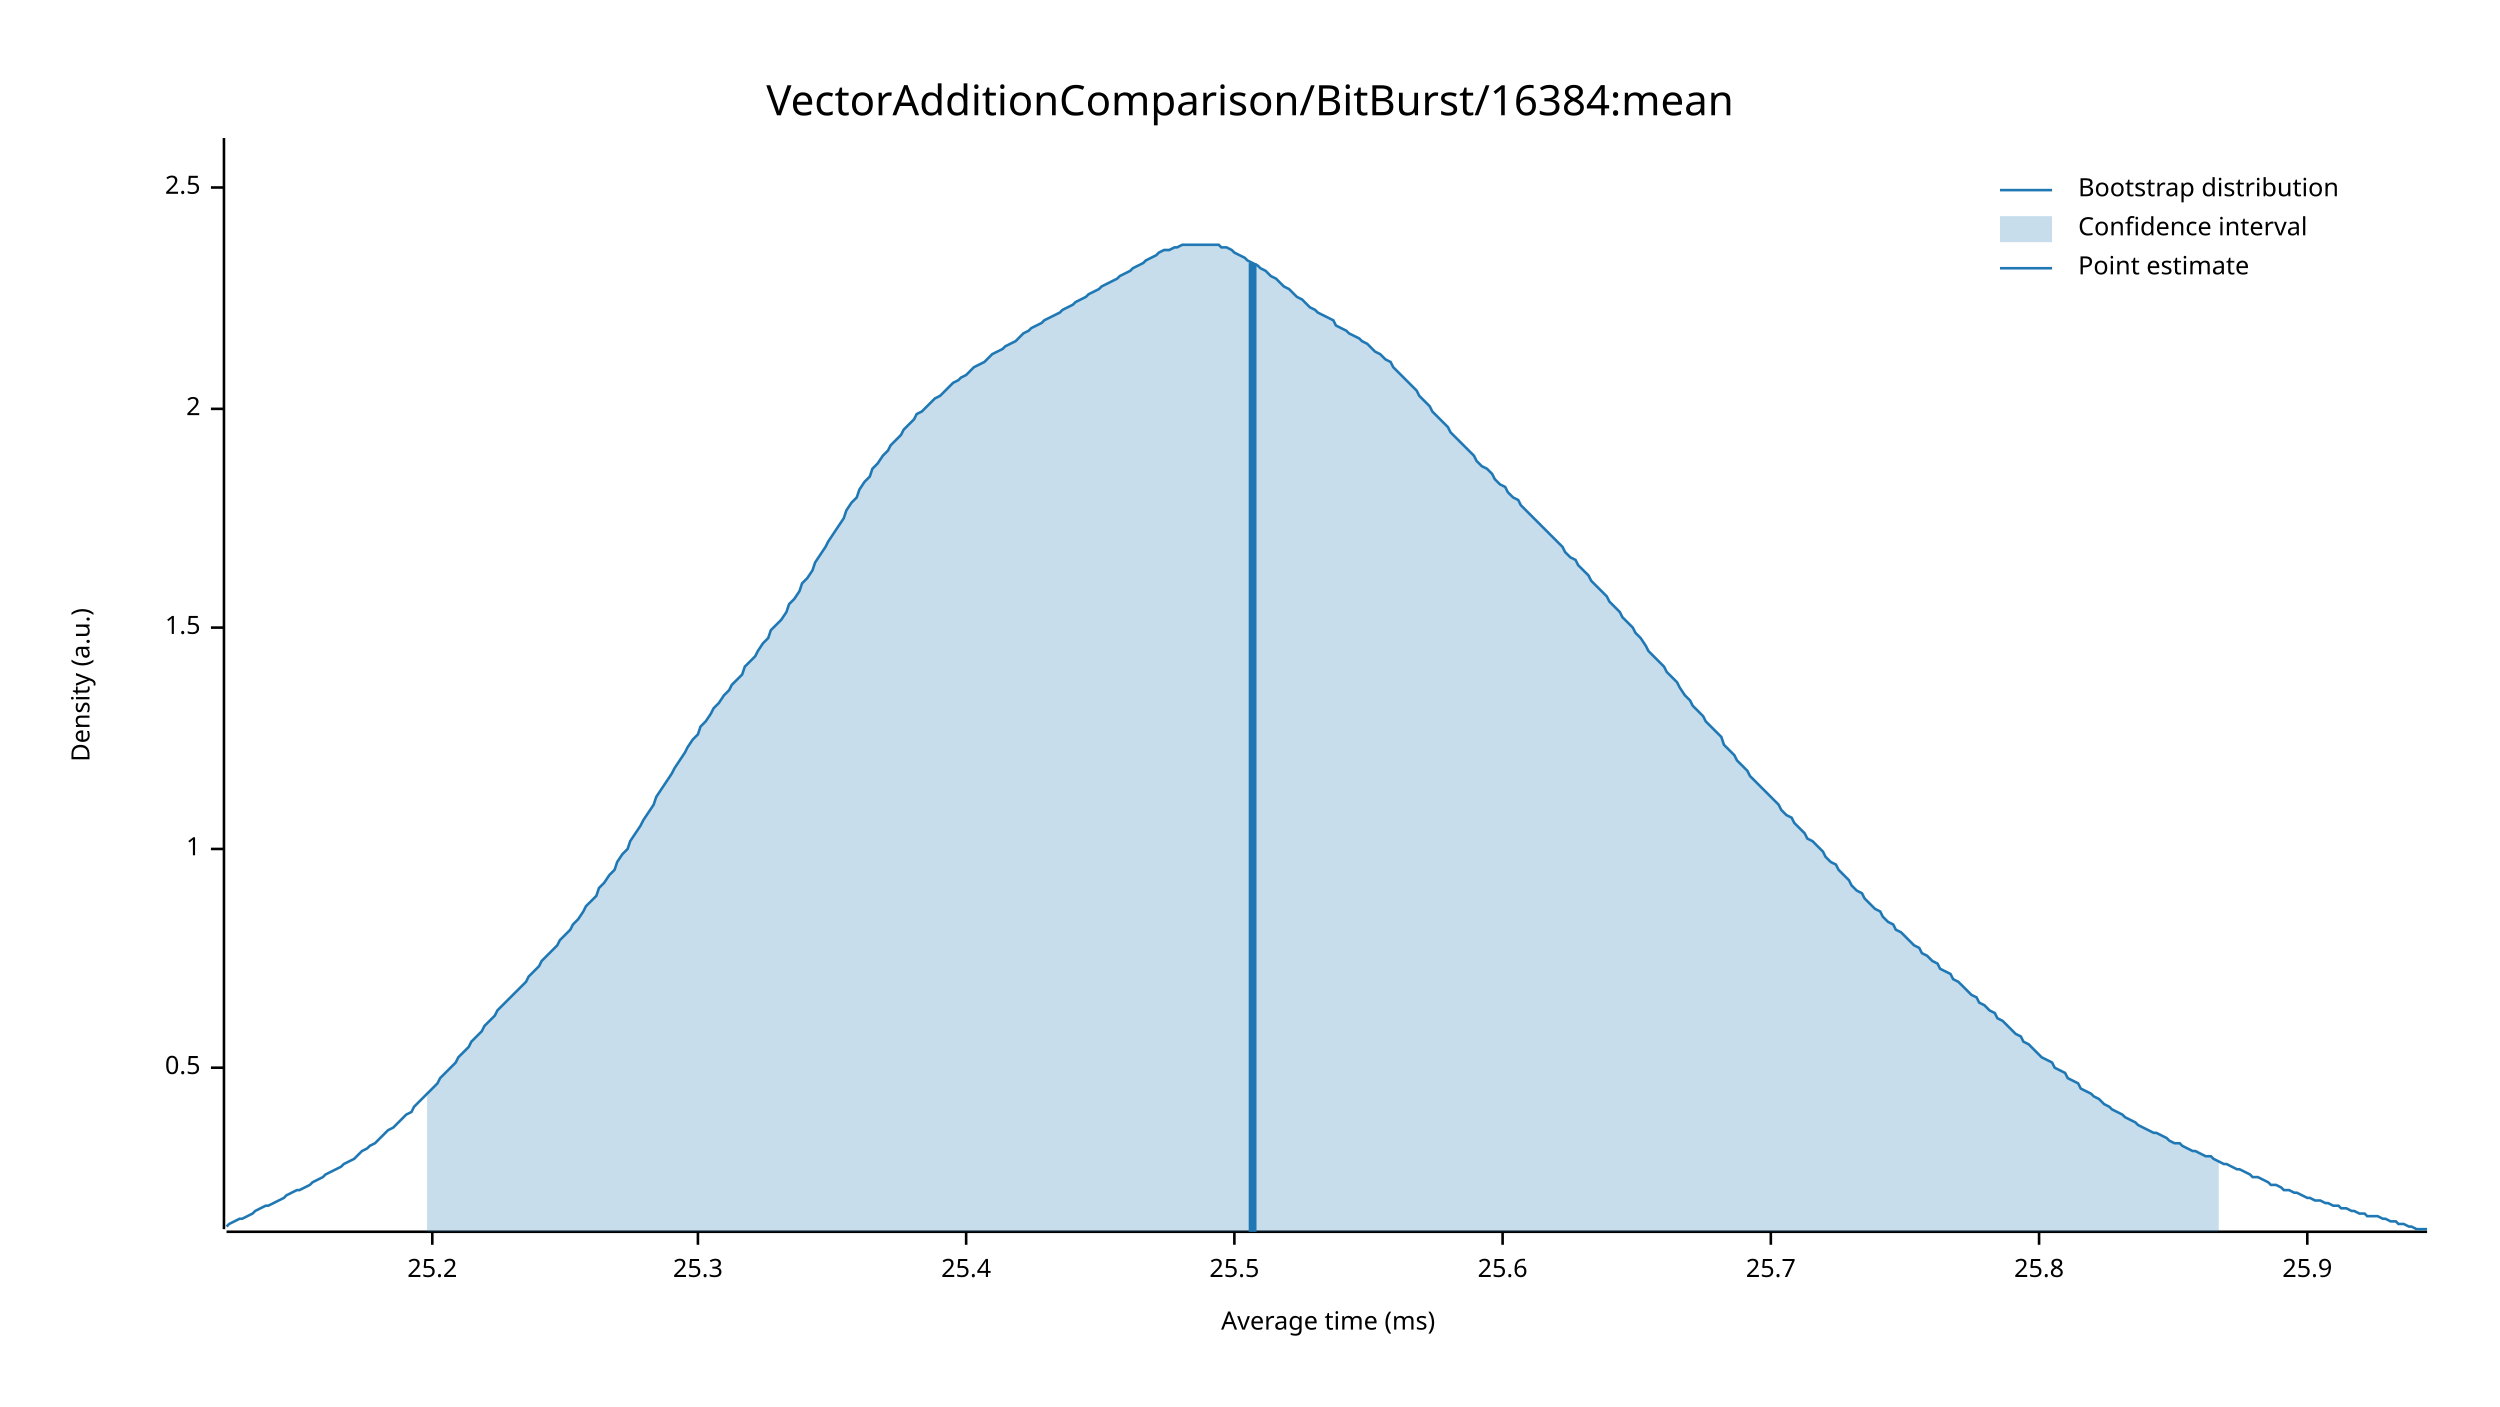
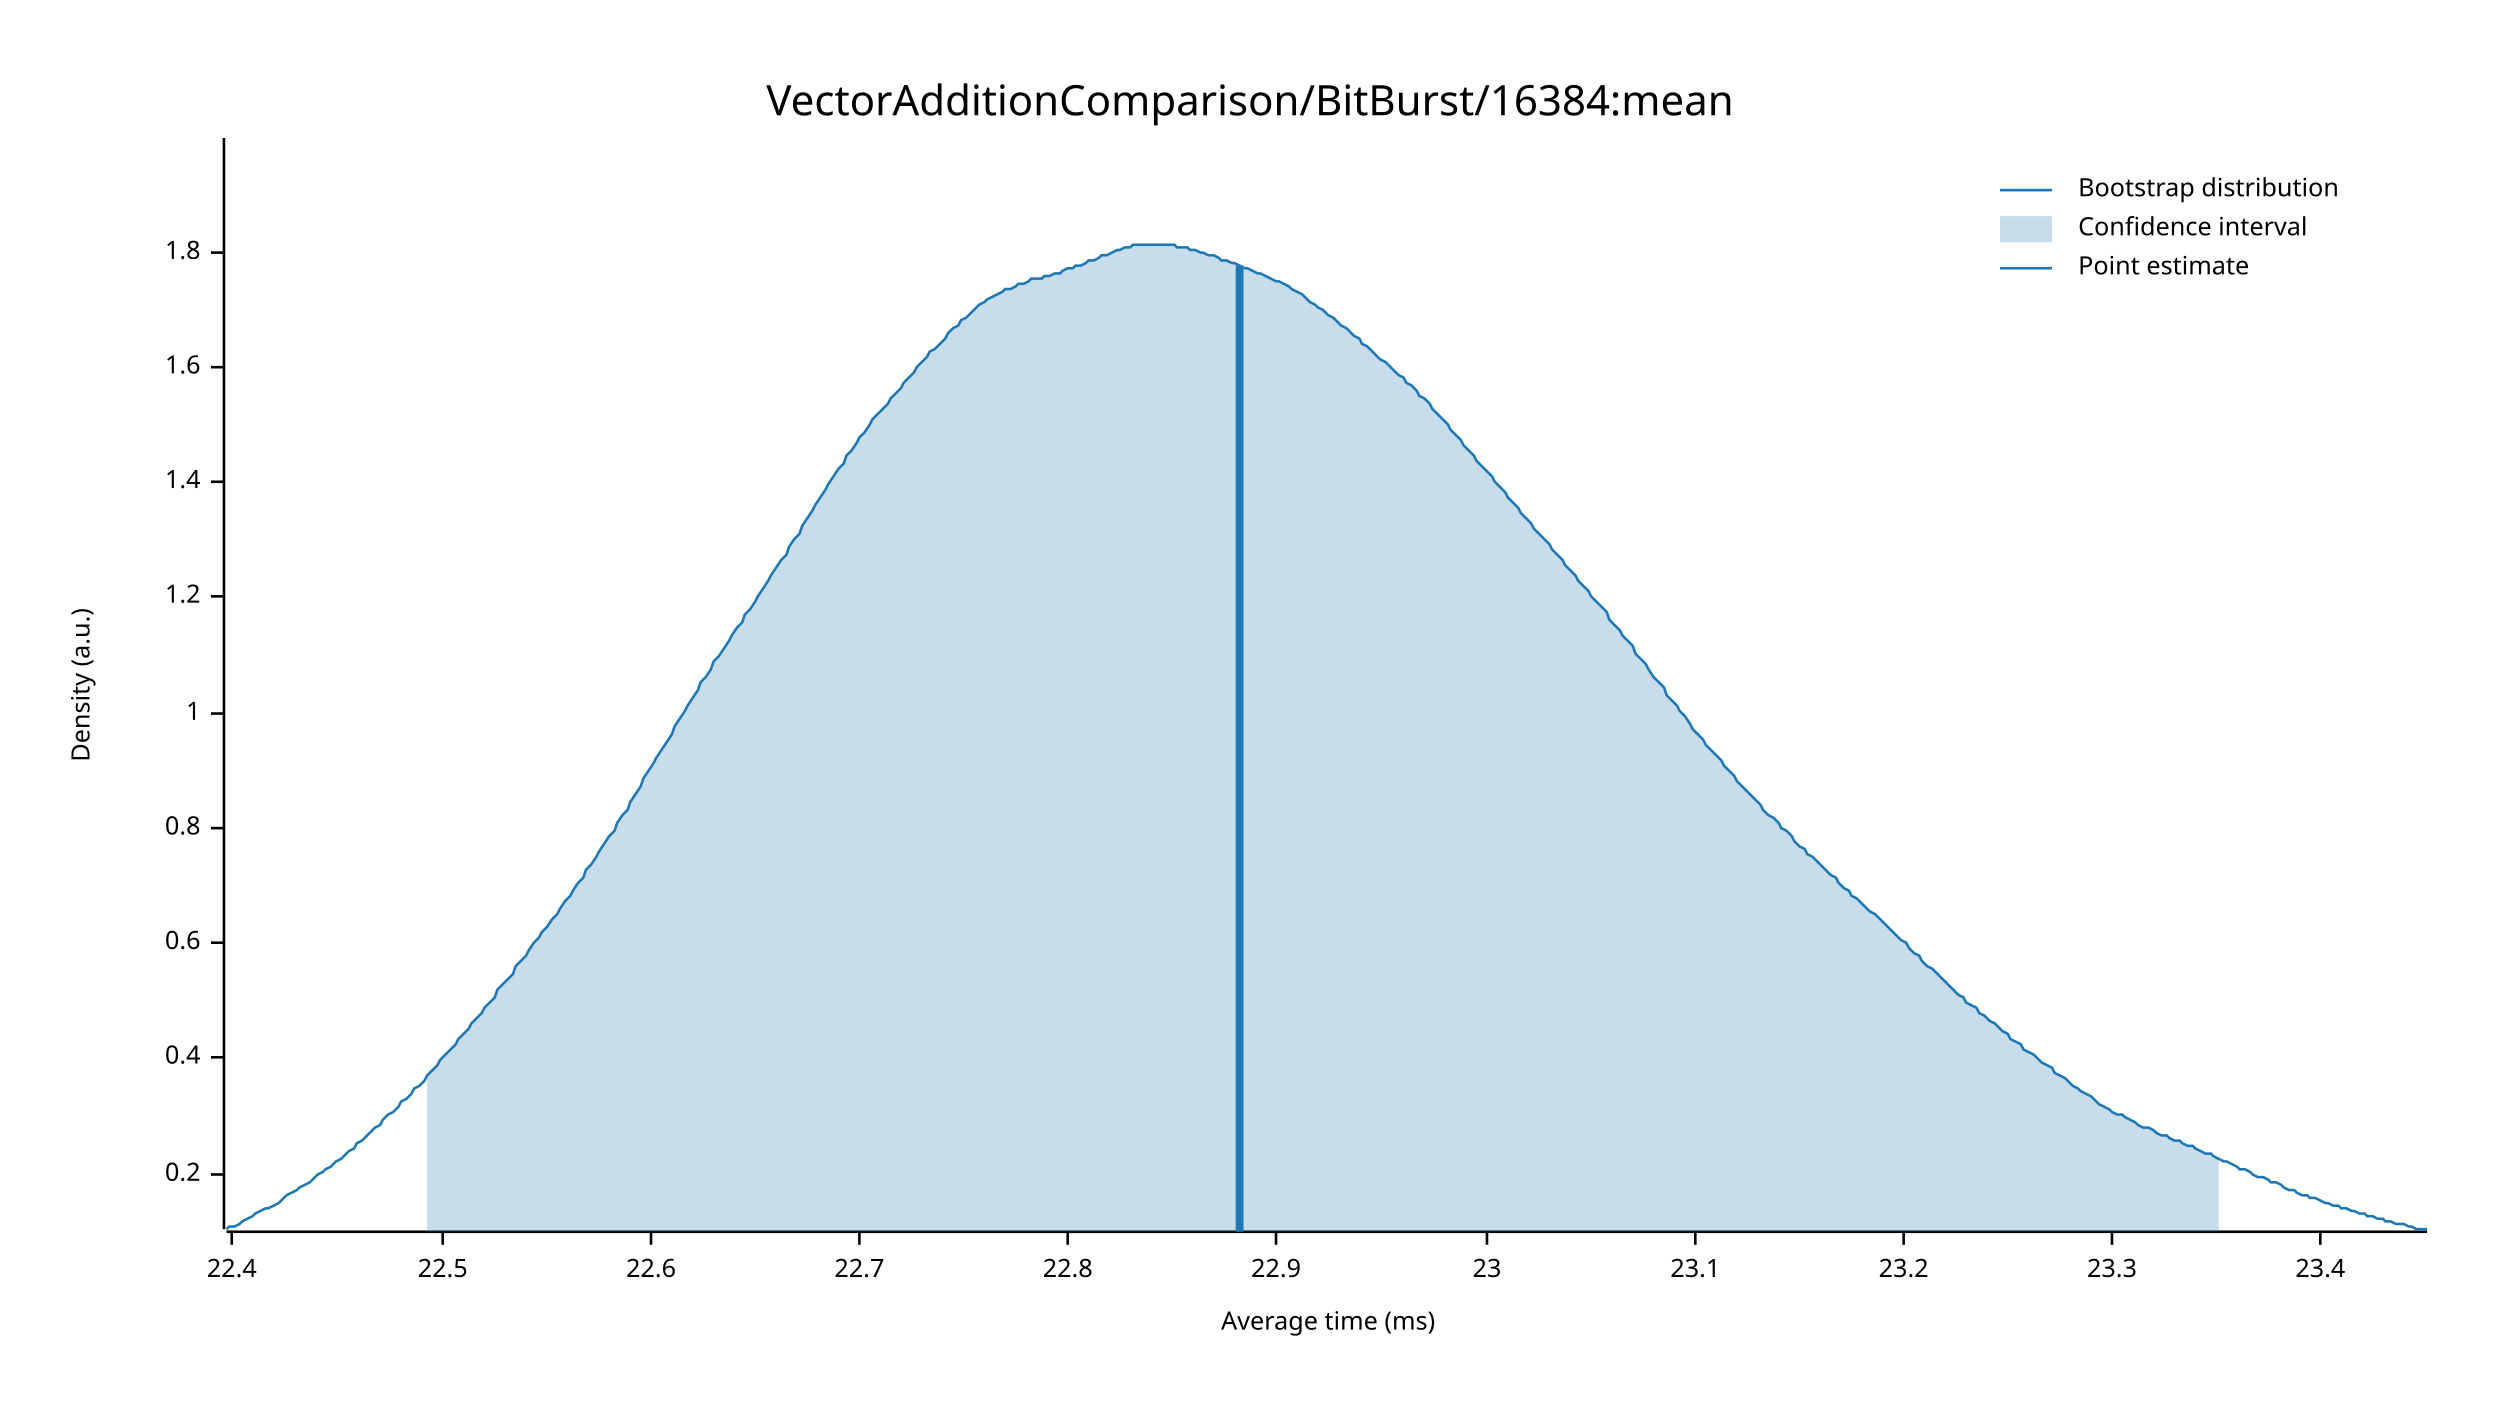
<svg xmlns="http://www.w3.org/2000/svg" width="960" height="540" viewBox="0 0 960 540">
  <text x="480" y="32" dy="0.76em" text-anchor="middle" font-family="sans-serif" font-size="16.129" opacity="1" fill="#000000">
VectorAdditionComparison/BitBurst/16384:mean
</text>
  <text x="27" y="263" dy="0.76em" text-anchor="middle" font-family="sans-serif" font-size="9.677" opacity="1" fill="#000000" transform="rotate(270, 27, 263)">
Density (a.u.)
</text>
  <text x="510" y="513" dy="-0.5ex" text-anchor="middle" font-family="sans-serif" font-size="9.677" opacity="1" fill="#000000">
Average time (ms)
</text>
  <polyline fill="none" opacity="1" stroke="#000000" stroke-width="1" points="86,53 86,472 " />
-   <text x="77" y="410" dy="0.5ex" text-anchor="end" font-family="sans-serif" font-size="9.677" opacity="1" fill="#000000">
- 0.5
+   <text x="77" y="451" dy="0.5ex" text-anchor="end" font-family="sans-serif" font-size="9.677" opacity="1" fill="#000000">
+ 0.2
</text>
-   <polyline fill="none" opacity="1" stroke="#000000" stroke-width="1" points="81,410 86,410 " />
-   <text x="77" y="326" dy="0.5ex" text-anchor="end" font-family="sans-serif" font-size="9.677" opacity="1" fill="#000000">
+   <polyline fill="none" opacity="1" stroke="#000000" stroke-width="1" points="81,451 86,451 " />
+   <text x="77" y="406" dy="0.5ex" text-anchor="end" font-family="sans-serif" font-size="9.677" opacity="1" fill="#000000">
+ 0.4
+ </text>
+   <polyline fill="none" opacity="1" stroke="#000000" stroke-width="1" points="81,406 86,406 " />
+   <text x="77" y="362" dy="0.5ex" text-anchor="end" font-family="sans-serif" font-size="9.677" opacity="1" fill="#000000">
+ 0.6
+ </text>
+   <polyline fill="none" opacity="1" stroke="#000000" stroke-width="1" points="81,362 86,362 " />
+   <text x="77" y="318" dy="0.5ex" text-anchor="end" font-family="sans-serif" font-size="9.677" opacity="1" fill="#000000">
+ 0.8
+ </text>
+   <polyline fill="none" opacity="1" stroke="#000000" stroke-width="1" points="81,318 86,318 " />
+   <text x="77" y="274" dy="0.5ex" text-anchor="end" font-family="sans-serif" font-size="9.677" opacity="1" fill="#000000">
1
</text>
-   <polyline fill="none" opacity="1" stroke="#000000" stroke-width="1" points="81,326 86,326 " />
-   <text x="77" y="241" dy="0.5ex" text-anchor="end" font-family="sans-serif" font-size="9.677" opacity="1" fill="#000000">
- 1.5
+   <polyline fill="none" opacity="1" stroke="#000000" stroke-width="1" points="81,274 86,274 " />
+   <text x="77" y="229" dy="0.5ex" text-anchor="end" font-family="sans-serif" font-size="9.677" opacity="1" fill="#000000">
+ 1.2
</text>
-   <polyline fill="none" opacity="1" stroke="#000000" stroke-width="1" points="81,241 86,241 " />
-   <text x="77" y="157" dy="0.5ex" text-anchor="end" font-family="sans-serif" font-size="9.677" opacity="1" fill="#000000">
- 2
+   <polyline fill="none" opacity="1" stroke="#000000" stroke-width="1" points="81,229 86,229 " />
+   <text x="77" y="185" dy="0.5ex" text-anchor="end" font-family="sans-serif" font-size="9.677" opacity="1" fill="#000000">
+ 1.4
</text>
-   <polyline fill="none" opacity="1" stroke="#000000" stroke-width="1" points="81,157 86,157 " />
-   <text x="77" y="72" dy="0.5ex" text-anchor="end" font-family="sans-serif" font-size="9.677" opacity="1" fill="#000000">
- 2.5
+   <polyline fill="none" opacity="1" stroke="#000000" stroke-width="1" points="81,185 86,185 " />
+   <text x="77" y="141" dy="0.5ex" text-anchor="end" font-family="sans-serif" font-size="9.677" opacity="1" fill="#000000">
+ 1.6
</text>
-   <polyline fill="none" opacity="1" stroke="#000000" stroke-width="1" points="81,72 86,72 " />
+   <polyline fill="none" opacity="1" stroke="#000000" stroke-width="1" points="81,141 86,141 " />
+   <text x="77" y="97" dy="0.5ex" text-anchor="end" font-family="sans-serif" font-size="9.677" opacity="1" fill="#000000">
+ 1.8
+ </text>
+   <polyline fill="none" opacity="1" stroke="#000000" stroke-width="1" points="81,97 86,97 " />
  <polyline fill="none" opacity="1" stroke="#000000" stroke-width="1" points="87,473 932,473 " />
-   <text x="166" y="483" dy="0.76em" text-anchor="middle" font-family="sans-serif" font-size="9.677" opacity="1" fill="#000000">
- 25.2
+   <text x="89" y="483" dy="0.76em" text-anchor="middle" font-family="sans-serif" font-size="9.677" opacity="1" fill="#000000">
+ 22.4
</text>
-   <polyline fill="none" opacity="1" stroke="#000000" stroke-width="1" points="166,473 166,478 " />
-   <text x="268" y="483" dy="0.76em" text-anchor="middle" font-family="sans-serif" font-size="9.677" opacity="1" fill="#000000">
- 25.3
+   <polyline fill="none" opacity="1" stroke="#000000" stroke-width="1" points="89,473 89,478 " />
+   <text x="170" y="483" dy="0.76em" text-anchor="middle" font-family="sans-serif" font-size="9.677" opacity="1" fill="#000000">
+ 22.5
</text>
-   <polyline fill="none" opacity="1" stroke="#000000" stroke-width="1" points="268,473 268,478 " />
-   <text x="371" y="483" dy="0.76em" text-anchor="middle" font-family="sans-serif" font-size="9.677" opacity="1" fill="#000000">
- 25.4
+   <polyline fill="none" opacity="1" stroke="#000000" stroke-width="1" points="170,473 170,478 " />
+   <text x="250" y="483" dy="0.76em" text-anchor="middle" font-family="sans-serif" font-size="9.677" opacity="1" fill="#000000">
+ 22.6
</text>
-   <polyline fill="none" opacity="1" stroke="#000000" stroke-width="1" points="371,473 371,478 " />
-   <text x="474" y="483" dy="0.76em" text-anchor="middle" font-family="sans-serif" font-size="9.677" opacity="1" fill="#000000">
- 25.5
+   <polyline fill="none" opacity="1" stroke="#000000" stroke-width="1" points="250,473 250,478 " />
+   <text x="330" y="483" dy="0.76em" text-anchor="middle" font-family="sans-serif" font-size="9.677" opacity="1" fill="#000000">
+ 22.7
</text>
-   <polyline fill="none" opacity="1" stroke="#000000" stroke-width="1" points="474,473 474,478 " />
-   <text x="577" y="483" dy="0.76em" text-anchor="middle" font-family="sans-serif" font-size="9.677" opacity="1" fill="#000000">
- 25.6
+   <polyline fill="none" opacity="1" stroke="#000000" stroke-width="1" points="330,473 330,478 " />
+   <text x="410" y="483" dy="0.76em" text-anchor="middle" font-family="sans-serif" font-size="9.677" opacity="1" fill="#000000">
+ 22.8
</text>
-   <polyline fill="none" opacity="1" stroke="#000000" stroke-width="1" points="577,473 577,478 " />
-   <text x="680" y="483" dy="0.76em" text-anchor="middle" font-family="sans-serif" font-size="9.677" opacity="1" fill="#000000">
- 25.7
+   <polyline fill="none" opacity="1" stroke="#000000" stroke-width="1" points="410,473 410,478 " />
+   <text x="490" y="483" dy="0.76em" text-anchor="middle" font-family="sans-serif" font-size="9.677" opacity="1" fill="#000000">
+ 22.9
</text>
-   <polyline fill="none" opacity="1" stroke="#000000" stroke-width="1" points="680,473 680,478 " />
-   <text x="783" y="483" dy="0.76em" text-anchor="middle" font-family="sans-serif" font-size="9.677" opacity="1" fill="#000000">
- 25.8
+   <polyline fill="none" opacity="1" stroke="#000000" stroke-width="1" points="490,473 490,478 " />
+   <text x="571" y="483" dy="0.76em" text-anchor="middle" font-family="sans-serif" font-size="9.677" opacity="1" fill="#000000">
+ 23
</text>
-   <polyline fill="none" opacity="1" stroke="#000000" stroke-width="1" points="783,473 783,478 " />
-   <text x="886" y="483" dy="0.76em" text-anchor="middle" font-family="sans-serif" font-size="9.677" opacity="1" fill="#000000">
- 25.9
+   <polyline fill="none" opacity="1" stroke="#000000" stroke-width="1" points="571,473 571,478 " />
+   <text x="651" y="483" dy="0.76em" text-anchor="middle" font-family="sans-serif" font-size="9.677" opacity="1" fill="#000000">
+ 23.1
</text>
-   <polyline fill="none" opacity="1" stroke="#000000" stroke-width="1" points="886,473 886,478 " />
-   <polyline fill="none" opacity="1" stroke="#1F78B4" stroke-width="1" points="87,471 88,470 90,469 92,468 93,468 95,467 97,466 98,465 100,464 102,463 103,463 105,462 107,461 109,460 110,459 112,458 114,457 115,457 117,456 119,455 120,454 122,453 124,452 125,451 127,450 129,449 131,448 132,447 134,446 136,445 137,444 139,442 141,441 142,440 144,439 146,437 147,436 149,434 151,433 153,431 154,430 156,428 158,427 159,425 161,423 163,421 164,420 166,418 168,416 169,414 171,412 173,410 175,408 176,406 178,404 180,402 181,400 183,398 185,396 186,394 188,392 190,390 191,388 193,386 195,384 197,382 198,381 200,379 202,377 203,375 205,373 207,371 208,369 210,367 212,365 214,363 215,361 217,359 219,357 220,355 222,353 224,350 225,348 227,346 229,344 230,341 232,339 234,336 236,334 237,331 239,328 241,326 242,323 244,320 246,317 247,315 249,312 251,309 252,306 254,303 256,300 258,297 259,295 261,292 263,289 264,287 266,284 268,282 269,279 271,277 273,274 274,272 276,270 278,267 280,265 281,263 283,261 285,259 286,256 288,254 290,252 291,250 293,247 295,245 296,242 298,240 300,238 302,235 303,232 305,230 307,227 308,224 310,222 312,219 313,216 315,213 317,210 318,208 320,205 322,202 324,199 325,196 327,193 329,191 330,188 332,185 334,183 335,180 337,178 339,175 341,173 342,171 344,169 346,167 347,165 349,163 351,161 352,159 354,158 356,156 357,155 359,153 361,152 363,150 364,149 366,147 368,146 369,145 371,144 373,142 374,141 376,140 378,139 379,138 381,136 383,135 385,134 386,133 388,132 390,131 391,130 393,128 395,127 396,126 398,125 400,124 401,123 403,122 405,121 407,120 408,119 410,118 412,117 413,116 415,115 417,114 418,113 420,112 422,111 423,110 425,109 427,108 429,107 430,106 432,105 434,104 435,103 437,102 439,101 440,100 442,99 444,98 445,97 447,96 449,96 451,95 452,95 454,94 456,94 457,94 459,94 461,94 462,94 464,94 466,94 468,94 469,95 471,95 473,96 474,97 476,98 478,99 479,100 481,101 483,102 484,103 486,104 488,106 490,107 491,108 493,110 495,111 496,112 498,114 500,115 501,116 503,118 505,119 506,120 508,121 510,122 512,123 513,125 515,126 517,127 518,128 520,129 522,130 523,131 525,132 527,134 528,135 530,136 532,138 534,139 535,141 537,143 539,145 540,146 542,148 544,150 545,152 547,154 549,156 550,158 552,160 554,162 556,164 557,166 559,168 561,170 562,171 564,173 566,175 567,177 569,179 571,180 573,182 574,184 576,186 578,187 579,189 581,191 583,192 584,194 586,196 588,198 589,199 591,201 593,203 595,205 596,206 598,208 600,210 601,212 603,214 605,215 606,217 608,219 610,221 611,223 613,225 615,227 617,229 618,231 620,233 622,235 623,237 625,239 627,241 628,243 630,245 632,248 633,250 635,252 637,254 639,256 640,258 642,260 644,262 645,264 647,267 649,269 650,271 652,273 654,275 655,277 657,279 659,281 661,283 662,286 664,288 666,290 667,292 669,294 671,296 672,298 674,300 676,302 677,303 679,305 681,307 683,309 684,311 686,313 688,314 689,316 691,318 693,320 694,322 696,323 698,325 700,327 701,329 703,331 705,332 706,334 708,336 710,338 711,340 713,342 715,343 716,345 718,347 720,349 722,350 723,352 725,354 727,355 728,357 730,358 732,360 733,361 735,363 737,364 738,366 740,367 742,369 744,370 745,372 747,373 749,374 750,376 752,377 754,379 755,380 757,382 759,383 760,385 762,386 764,388 766,389 767,391 769,392 771,394 772,395 774,397 776,398 777,400 779,401 781,403 782,404 784,406 786,407 788,408 789,410 791,411 793,412 794,414 796,415 798,416 799,418 801,419 803,420 804,421 806,422 808,424 810,425 811,426 813,427 815,428 816,429 818,430 820,431 821,432 823,433 825,434 827,435 828,435 830,436 832,437 833,438 835,439 837,439 838,440 840,441 842,442 843,442 845,443 847,444 849,444 850,445 852,446 854,447 855,447 857,448 859,449 860,449 862,450 864,451 865,452 867,452 869,453 871,454 872,455 874,455 876,456 877,457 879,457 881,458 882,458 884,459 886,460 887,460 889,461 891,461 893,462 894,462 896,463 898,463 899,464 901,464 903,465 904,465 906,466 908,466 909,467 911,467 913,467 915,468 916,468 918,469 920,469 921,470 923,470 925,471 926,471 928,472 930,472 932,472 " />
-   <polygon opacity="0.25" fill="#1F78B4" points="164,420 166,418 168,416 169,414 171,412 173,410 175,408 176,406 178,404 180,402 181,400 183,398 185,396 186,394 188,392 190,390 191,388 193,386 195,384 197,382 198,381 200,379 202,377 203,375 205,373 207,371 208,369 210,367 212,365 214,363 215,361 217,359 219,357 220,355 222,353 224,350 225,348 227,346 229,344 230,341 232,339 234,336 236,334 237,331 239,328 241,326 242,323 244,320 246,317 247,315 249,312 251,309 252,306 254,303 256,300 258,297 259,295 261,292 263,289 264,287 266,284 268,282 269,279 271,277 273,274 274,272 276,270 278,267 280,265 281,263 283,261 285,259 286,256 288,254 290,252 291,250 293,247 295,245 296,242 298,240 300,238 302,235 303,232 305,230 307,227 308,224 310,222 312,219 313,216 315,213 317,210 318,208 320,205 322,202 324,199 325,196 327,193 329,191 330,188 332,185 334,183 335,180 337,178 339,175 341,173 342,171 344,169 346,167 347,165 349,163 351,161 352,159 354,158 356,156 357,155 359,153 361,152 363,150 364,149 366,147 368,146 369,145 371,144 373,142 374,141 376,140 378,139 379,138 381,136 383,135 385,134 386,133 388,132 390,131 391,130 393,128 395,127 396,126 398,125 400,124 401,123 403,122 405,121 407,120 408,119 410,118 412,117 413,116 415,115 417,114 418,113 420,112 422,111 423,110 425,109 427,108 429,107 430,106 432,105 434,104 435,103 437,102 439,101 440,100 442,99 444,98 445,97 447,96 449,96 451,95 452,95 454,94 456,94 457,94 459,94 461,94 462,94 464,94 466,94 468,94 469,95 471,95 473,96 474,97 476,98 478,99 479,100 481,101 483,102 484,103 486,104 488,106 490,107 491,108 493,110 495,111 496,112 498,114 500,115 501,116 503,118 505,119 506,120 508,121 510,122 512,123 513,125 515,126 517,127 518,128 520,129 522,130 523,131 525,132 527,134 528,135 530,136 532,138 534,139 535,141 537,143 539,145 540,146 542,148 544,150 545,152 547,154 549,156 550,158 552,160 554,162 556,164 557,166 559,168 561,170 562,171 564,173 566,175 567,177 569,179 571,180 573,182 574,184 576,186 578,187 579,189 581,191 583,192 584,194 586,196 588,198 589,199 591,201 593,203 595,205 596,206 598,208 600,210 601,212 603,214 605,215 606,217 608,219 610,221 611,223 613,225 615,227 617,229 618,231 620,233 622,235 623,237 625,239 627,241 628,243 630,245 632,248 633,250 635,252 637,254 639,256 640,258 642,260 644,262 645,264 647,267 649,269 650,271 652,273 654,275 655,277 657,279 659,281 661,283 662,286 664,288 666,290 667,292 669,294 671,296 672,298 674,300 676,302 677,303 679,305 681,307 683,309 684,311 686,313 688,314 689,316 691,318 693,320 694,322 696,323 698,325 700,327 701,329 703,331 705,332 706,334 708,336 710,338 711,340 713,342 715,343 716,345 718,347 720,349 722,350 723,352 725,354 727,355 728,357 730,358 732,360 733,361 735,363 737,364 738,366 740,367 742,369 744,370 745,372 747,373 749,374 750,376 752,377 754,379 755,380 757,382 759,383 760,385 762,386 764,388 766,389 767,391 769,392 771,394 772,395 774,397 776,398 777,400 779,401 781,403 782,404 784,406 786,407 788,408 789,410 791,411 793,412 794,414 796,415 798,416 799,418 801,419 803,420 804,421 806,422 808,424 810,425 811,426 813,427 815,428 816,429 818,430 820,431 821,432 823,433 825,434 827,435 828,435 830,436 832,437 833,438 835,439 837,439 838,440 840,441 842,442 843,442 845,443 847,444 849,444 850,445 852,446 852,473 164,473 " />
-   <polyline fill="none" opacity="1" stroke="#1F78B4" stroke-width="3" points="481,473 481,101 " />
+   <polyline fill="none" opacity="1" stroke="#000000" stroke-width="1" points="651,473 651,478 " />
+   <text x="731" y="483" dy="0.76em" text-anchor="middle" font-family="sans-serif" font-size="9.677" opacity="1" fill="#000000">
+ 23.2
+ </text>
+   <polyline fill="none" opacity="1" stroke="#000000" stroke-width="1" points="731,473 731,478 " />
+   <text x="811" y="483" dy="0.76em" text-anchor="middle" font-family="sans-serif" font-size="9.677" opacity="1" fill="#000000">
+ 23.3
+ </text>
+   <polyline fill="none" opacity="1" stroke="#000000" stroke-width="1" points="811,473 811,478 " />
+   <text x="891" y="483" dy="0.76em" text-anchor="middle" font-family="sans-serif" font-size="9.677" opacity="1" fill="#000000">
+ 23.4
+ </text>
+   <polyline fill="none" opacity="1" stroke="#000000" stroke-width="1" points="891,473 891,478 " />
+   <polyline fill="none" opacity="1" stroke="#1F78B4" stroke-width="1" points="87,472 88,471 90,471 92,470 93,469 95,468 97,467 98,466 100,465 102,464 103,464 105,463 107,462 109,460 110,459 112,458 114,457 115,456 117,455 119,454 120,453 122,451 124,450 125,449 127,448 129,446 131,445 132,444 134,442 136,441 137,439 139,438 141,436 142,435 144,433 146,432 147,430 149,428 151,427 153,425 154,423 156,422 158,420 159,418 161,417 163,415 164,413 166,411 168,409 169,407 171,405 173,403 175,401 176,399 178,397 180,395 181,393 183,391 185,389 186,387 188,385 190,383 191,380 193,378 195,376 197,374 198,371 200,369 202,367 203,365 205,362 207,360 208,358 210,356 212,353 214,351 215,349 217,346 219,344 220,342 222,339 224,337 225,334 227,332 229,329 230,327 232,324 234,321 236,319 237,316 239,313 241,311 242,308 244,305 246,302 247,299 249,296 251,293 252,291 254,288 256,285 258,282 259,279 261,276 263,273 264,271 266,268 268,265 269,262 271,260 273,257 274,254 276,252 278,249 280,246 281,244 283,241 285,239 286,236 288,234 290,231 291,229 293,226 295,223 296,221 298,218 300,215 302,213 303,210 305,207 307,205 308,202 310,199 312,196 313,194 315,191 317,188 318,186 320,183 322,180 324,178 325,175 327,173 329,170 330,168 332,166 334,163 335,161 337,159 339,157 341,155 342,153 344,151 346,149 347,147 349,145 351,143 352,141 354,139 356,137 357,135 359,134 361,132 363,130 364,128 366,126 368,125 369,123 371,122 373,120 374,119 376,117 378,116 379,115 381,114 383,113 385,112 386,111 388,111 390,110 391,109 393,109 395,108 396,107 398,107 400,107 401,106 403,106 405,105 407,105 408,104 410,103 412,103 413,102 415,102 417,101 418,100 420,100 422,99 423,98 425,98 427,97 429,96 430,96 432,95 434,95 435,94 437,94 439,94 440,94 442,94 444,94 445,94 447,94 449,94 451,94 452,95 454,95 456,95 457,96 459,96 461,97 462,97 464,98 466,98 468,99 469,100 471,100 473,101 474,101 476,102 478,103 479,103 481,104 483,105 484,105 486,106 488,107 490,108 491,108 493,109 495,110 496,111 498,112 500,113 501,114 503,116 505,117 506,118 508,119 510,121 512,122 513,123 515,125 517,126 518,127 520,129 522,130 523,132 525,133 527,135 528,136 530,138 532,139 534,141 535,142 537,144 539,145 540,147 542,148 544,150 545,152 547,153 549,155 550,157 552,159 554,161 556,163 557,165 559,167 561,169 562,171 564,173 566,175 567,177 569,179 571,181 573,183 574,185 576,187 578,189 579,191 581,193 583,195 584,197 586,199 588,201 589,203 591,205 593,207 595,209 596,211 598,213 600,215 601,217 603,219 605,221 606,223 608,225 610,227 611,229 613,231 615,233 617,235 618,238 620,240 622,242 623,244 625,246 627,248 628,251 630,253 632,255 633,257 635,260 637,262 639,264 640,267 642,269 644,271 645,273 647,275 649,278 650,280 652,282 654,284 655,286 657,288 659,290 661,292 662,294 664,296 666,298 667,300 669,302 671,304 672,305 674,307 676,309 677,311 679,313 681,314 683,316 684,318 686,319 688,321 689,323 691,325 693,326 694,328 696,329 698,331 700,333 701,334 703,336 705,337 706,339 708,341 710,342 711,344 713,345 715,347 716,348 718,350 720,351 722,353 723,354 725,356 727,358 728,359 730,361 732,362 733,364 735,366 737,367 738,369 740,371 742,372 744,374 745,375 747,377 749,379 750,380 752,382 754,383 755,385 757,386 759,387 760,389 762,390 764,392 766,393 767,394 769,396 771,397 772,399 774,400 776,401 777,403 779,404 781,405 782,406 784,408 786,409 788,410 789,412 791,413 793,414 794,415 796,417 798,418 799,419 801,420 803,421 804,422 806,424 808,425 810,426 811,427 813,428 815,428 816,429 818,430 820,431 821,432 823,433 825,433 827,434 828,435 830,436 832,436 833,437 835,438 837,438 838,439 840,440 842,440 843,441 845,442 847,443 849,443 850,444 852,445 854,446 855,446 857,447 859,448 860,449 862,449 864,450 865,451 867,452 869,452 871,453 872,454 874,454 876,455 877,456 879,457 881,457 882,458 884,459 886,459 887,460 889,460 891,461 893,462 894,462 896,463 898,463 899,464 901,464 903,465 904,465 906,466 908,466 909,467 911,467 913,468 915,468 916,469 918,469 920,470 921,470 923,470 925,471 926,471 928,472 930,472 932,472 " />
+   <polygon opacity="0.25" fill="#1F78B4" points="164,413 166,411 168,409 169,407 171,405 173,403 175,401 176,399 178,397 180,395 181,393 183,391 185,389 186,387 188,385 190,383 191,380 193,378 195,376 197,374 198,371 200,369 202,367 203,365 205,362 207,360 208,358 210,356 212,353 214,351 215,349 217,346 219,344 220,342 222,339 224,337 225,334 227,332 229,329 230,327 232,324 234,321 236,319 237,316 239,313 241,311 242,308 244,305 246,302 247,299 249,296 251,293 252,291 254,288 256,285 258,282 259,279 261,276 263,273 264,271 266,268 268,265 269,262 271,260 273,257 274,254 276,252 278,249 280,246 281,244 283,241 285,239 286,236 288,234 290,231 291,229 293,226 295,223 296,221 298,218 300,215 302,213 303,210 305,207 307,205 308,202 310,199 312,196 313,194 315,191 317,188 318,186 320,183 322,180 324,178 325,175 327,173 329,170 330,168 332,166 334,163 335,161 337,159 339,157 341,155 342,153 344,151 346,149 347,147 349,145 351,143 352,141 354,139 356,137 357,135 359,134 361,132 363,130 364,128 366,126 368,125 369,123 371,122 373,120 374,119 376,117 378,116 379,115 381,114 383,113 385,112 386,111 388,111 390,110 391,109 393,109 395,108 396,107 398,107 400,107 401,106 403,106 405,105 407,105 408,104 410,103 412,103 413,102 415,102 417,101 418,100 420,100 422,99 423,98 425,98 427,97 429,96 430,96 432,95 434,95 435,94 437,94 439,94 440,94 442,94 444,94 445,94 447,94 449,94 451,94 452,95 454,95 456,95 457,96 459,96 461,97 462,97 464,98 466,98 468,99 469,100 471,100 473,101 474,101 476,102 478,103 479,103 481,104 483,105 484,105 486,106 488,107 490,108 491,108 493,109 495,110 496,111 498,112 500,113 501,114 503,116 505,117 506,118 508,119 510,121 512,122 513,123 515,125 517,126 518,127 520,129 522,130 523,132 525,133 527,135 528,136 530,138 532,139 534,141 535,142 537,144 539,145 540,147 542,148 544,150 545,152 547,153 549,155 550,157 552,159 554,161 556,163 557,165 559,167 561,169 562,171 564,173 566,175 567,177 569,179 571,181 573,183 574,185 576,187 578,189 579,191 581,193 583,195 584,197 586,199 588,201 589,203 591,205 593,207 595,209 596,211 598,213 600,215 601,217 603,219 605,221 606,223 608,225 610,227 611,229 613,231 615,233 617,235 618,238 620,240 622,242 623,244 625,246 627,248 628,251 630,253 632,255 633,257 635,260 637,262 639,264 640,267 642,269 644,271 645,273 647,275 649,278 650,280 652,282 654,284 655,286 657,288 659,290 661,292 662,294 664,296 666,298 667,300 669,302 671,304 672,305 674,307 676,309 677,311 679,313 681,314 683,316 684,318 686,319 688,321 689,323 691,325 693,326 694,328 696,329 698,331 700,333 701,334 703,336 705,337 706,339 708,341 710,342 711,344 713,345 715,347 716,348 718,350 720,351 722,353 723,354 725,356 727,358 728,359 730,361 732,362 733,364 735,366 737,367 738,369 740,371 742,372 744,374 745,375 747,377 749,379 750,380 752,382 754,383 755,385 757,386 759,387 760,389 762,390 764,392 766,393 767,394 769,396 771,397 772,399 774,400 776,401 777,403 779,404 781,405 782,406 784,408 786,409 788,410 789,412 791,413 793,414 794,415 796,417 798,418 799,419 801,420 803,421 804,422 806,424 808,425 810,426 811,427 813,428 815,428 816,429 818,430 820,431 821,432 823,433 825,433 827,434 828,435 830,436 832,436 833,437 835,438 837,438 838,439 840,440 842,440 843,441 845,442 847,443 849,443 850,444 852,445 852,473 164,473 " />
+   <polyline fill="none" opacity="1" stroke="#1F78B4" stroke-width="3" points="476,473 476,102 " />
  <text x="798" y="68" dy="0.76em" text-anchor="start" font-family="sans-serif" font-size="9.677" opacity="1" fill="#000000">
Bootstrap distribution
</text>
  <text x="798" y="83" dy="0.76em" text-anchor="start" font-family="sans-serif" font-size="9.677" opacity="1" fill="#000000">
Confidence interval
</text>
  <text x="798" y="98" dy="0.76em" text-anchor="start" font-family="sans-serif" font-size="9.677" opacity="1" fill="#000000">
Point estimate
</text>
  <polyline fill="none" opacity="1" stroke="#1F78B4" stroke-width="1" points="768,73 788,73 " />
  <rect x="768" y="83" width="20" height="10" opacity="0.25" fill="#1F78B4" stroke="none" />
  <polyline fill="none" opacity="1" stroke="#1F78B4" stroke-width="1" points="768,103 788,103 " />
</svg>
